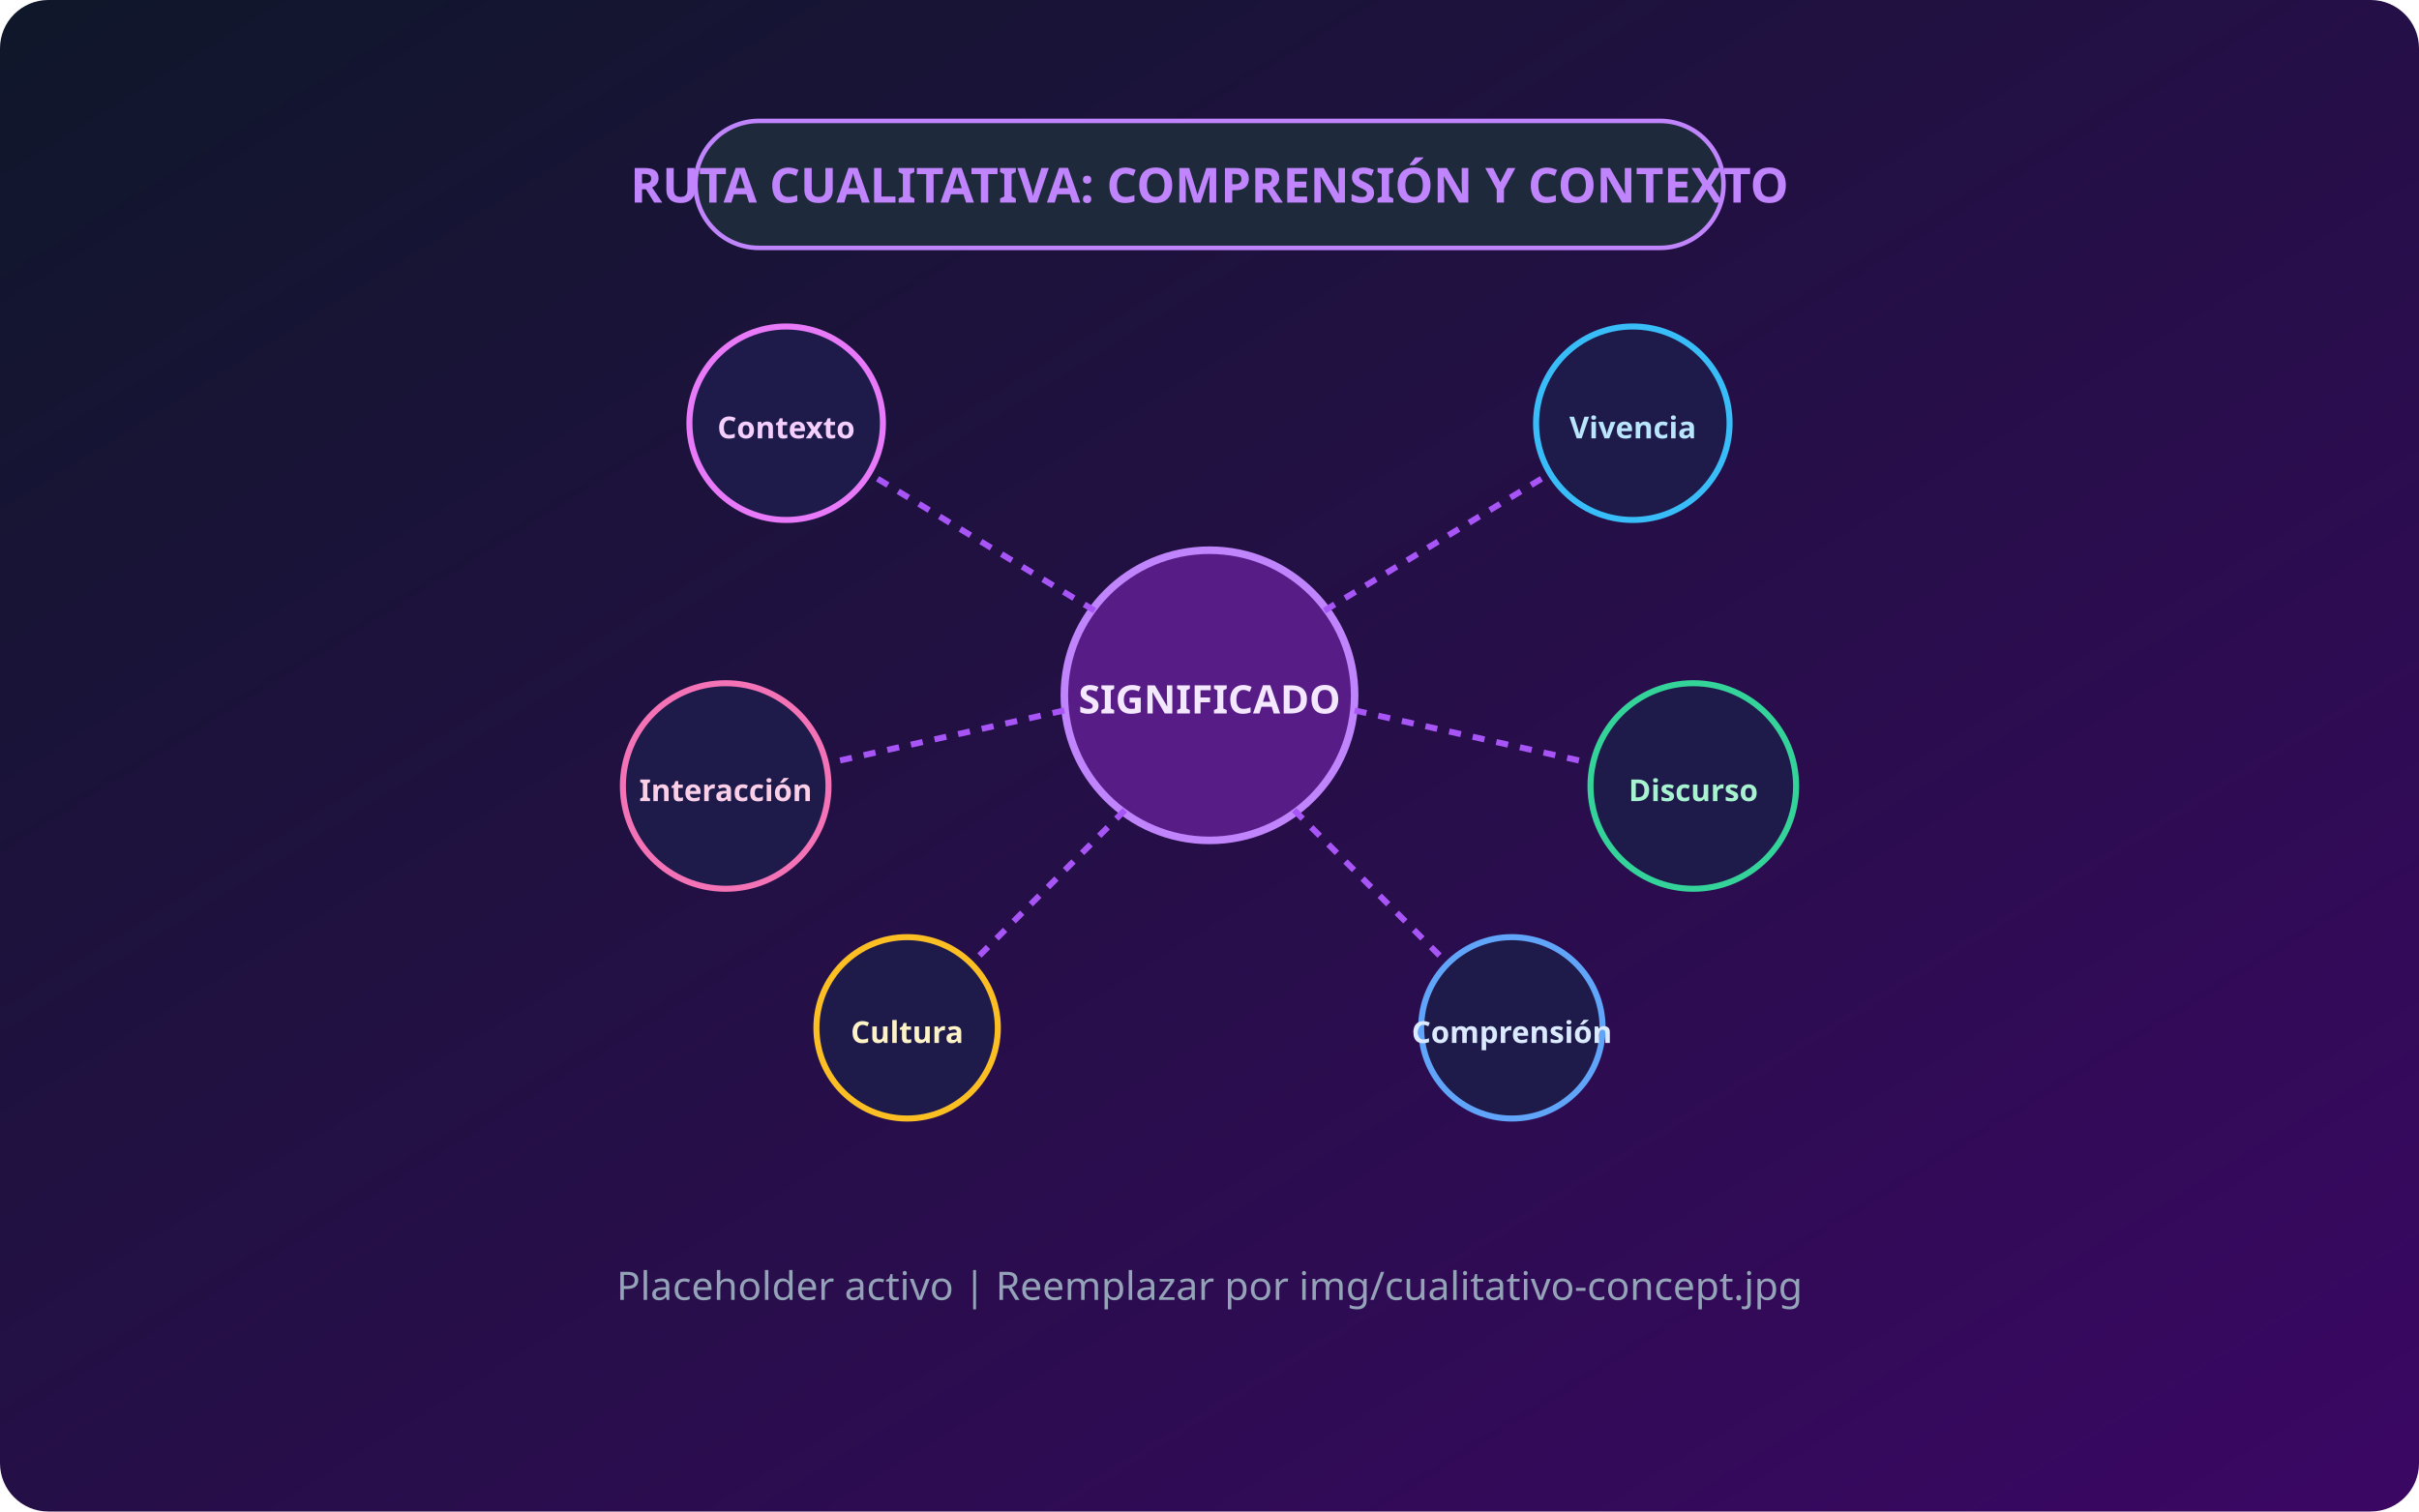
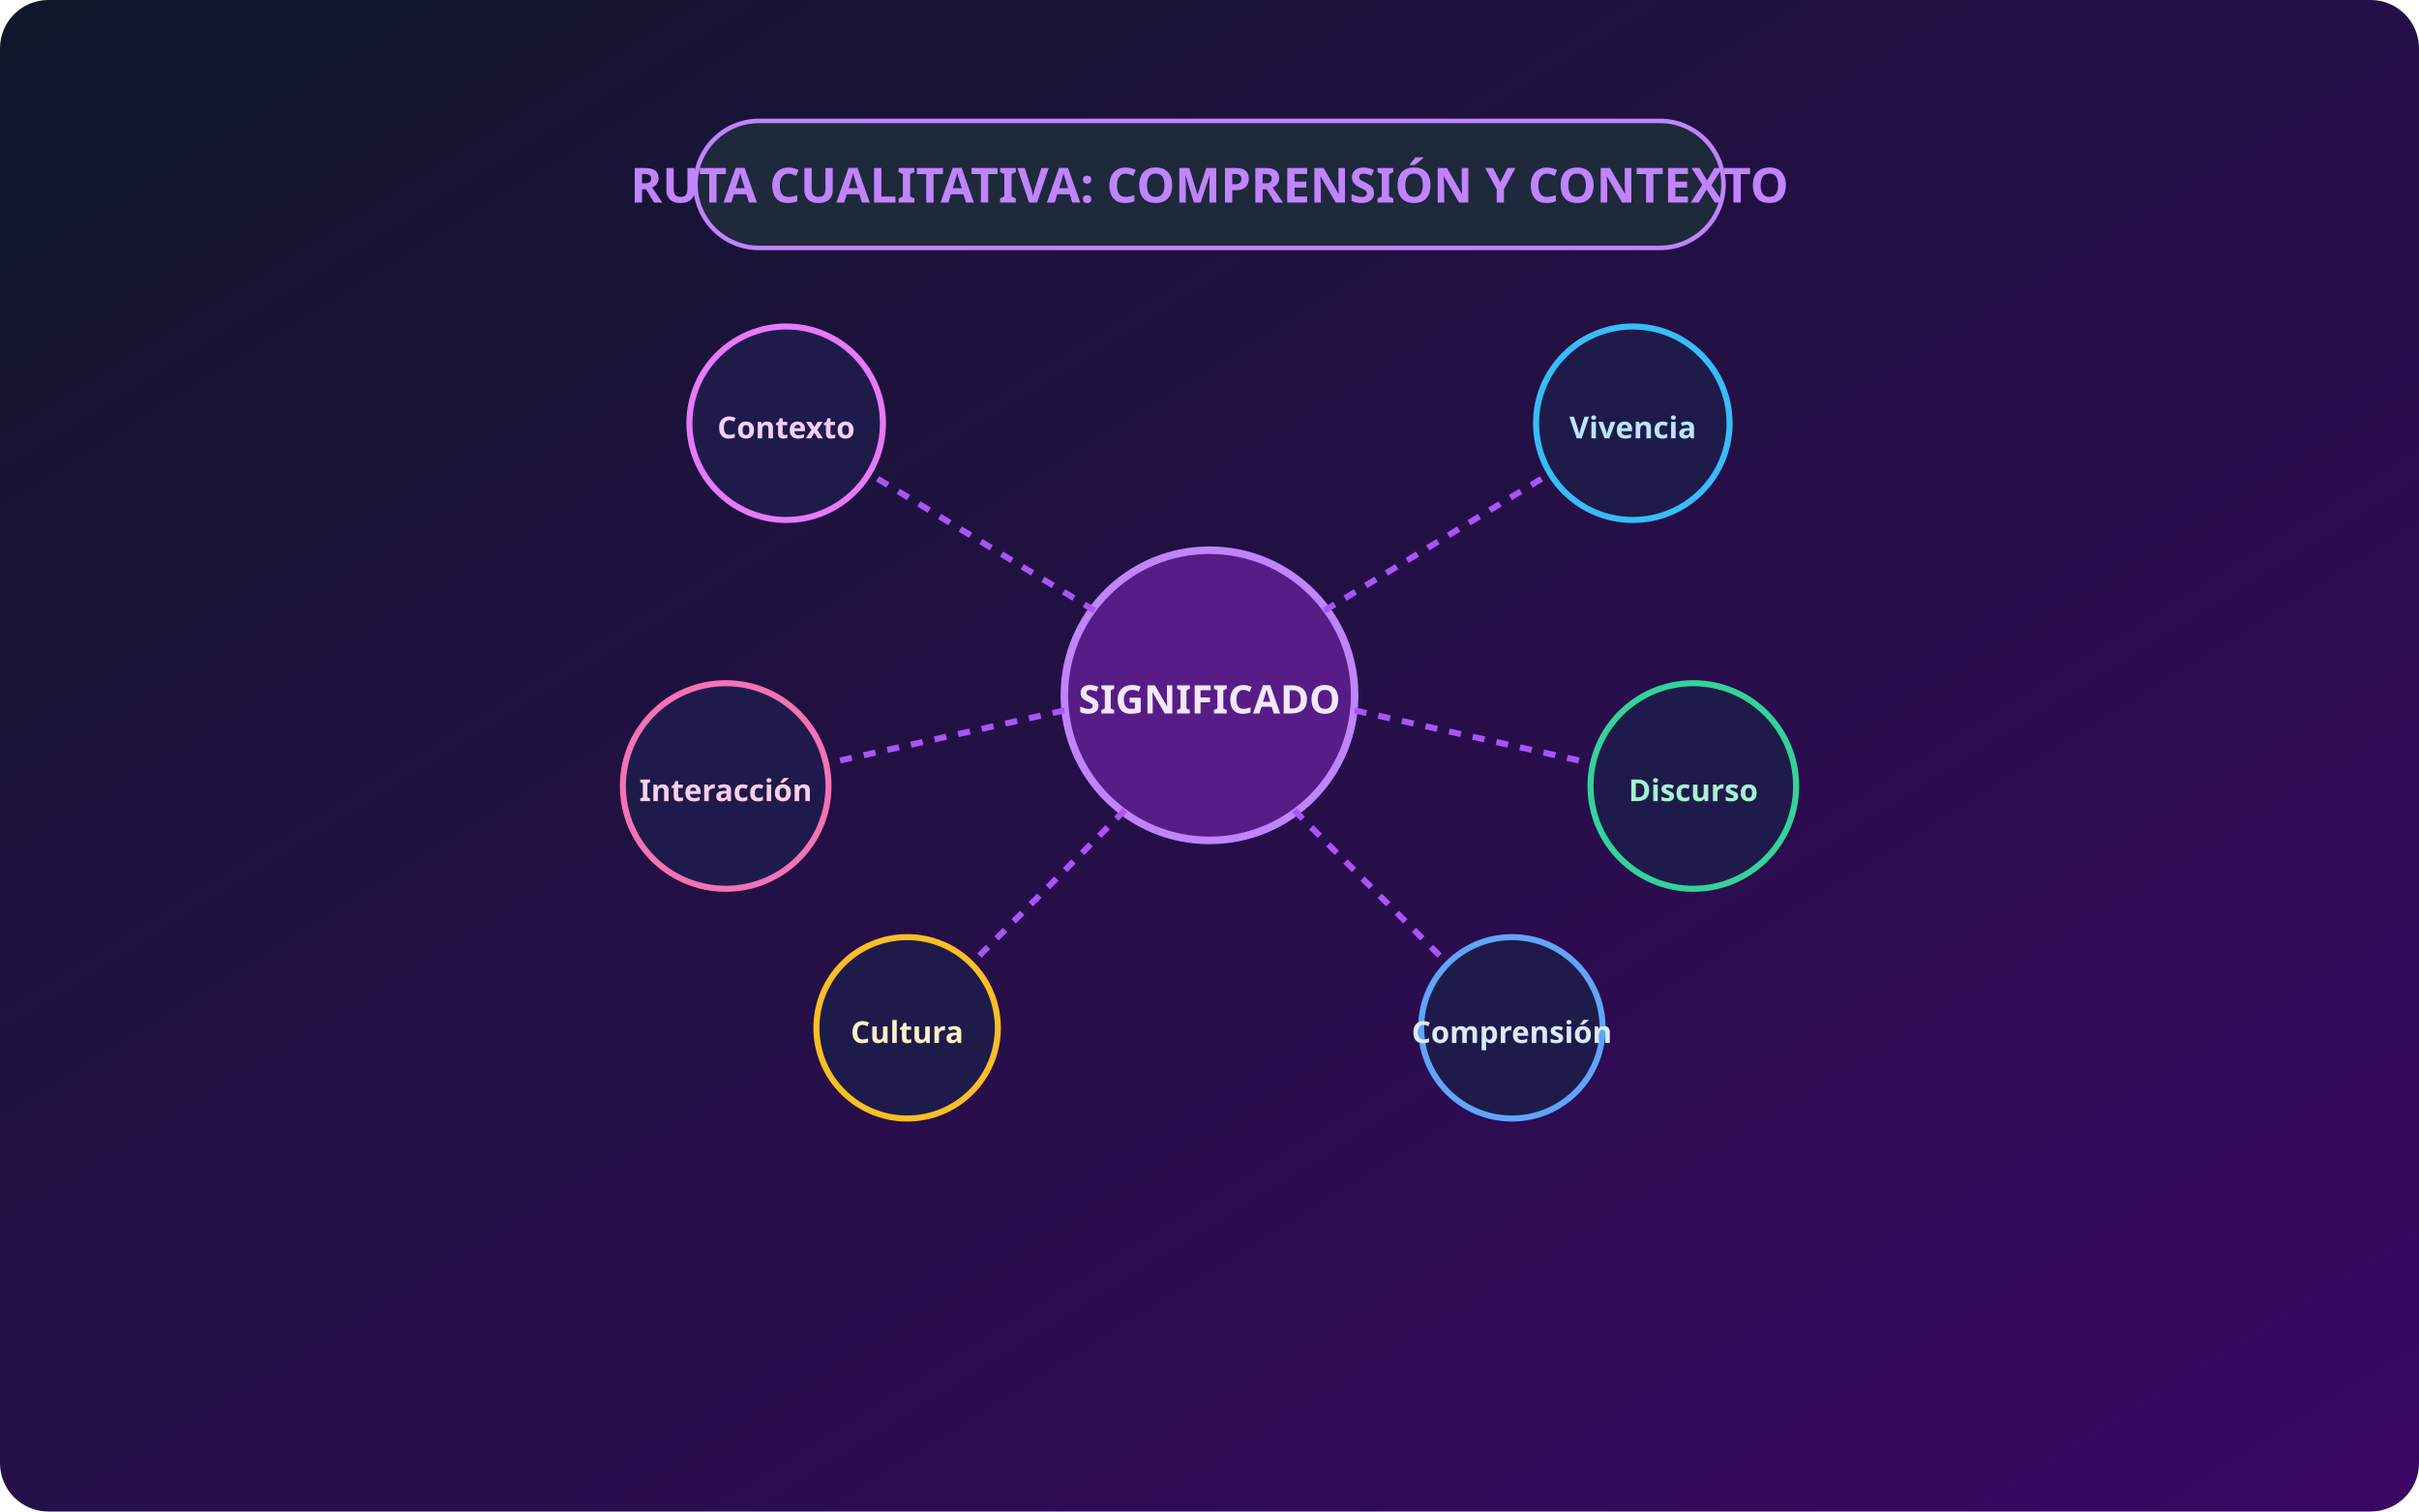
<svg xmlns="http://www.w3.org/2000/svg" viewBox="0 0 800 500" width="100%" height="100%">
  <defs>
    <linearGradient id="qualGrad" x1="0%" y1="0%" x2="100%" y2="100%">
      <stop offset="0%" stop-color="#0f172a" />
      <stop offset="100%" stop-color="#3b0764" />
    </linearGradient>
  </defs>
  <rect width="800" height="500" fill="url(#qualGrad)" rx="16" />
  <g transform="translate(400, 230)">
    <circle cx="0" cy="0" r="48" fill="#581c87" stroke="#c084fc" stroke-width="2.5" />
    <text x="0" y="6" font-family="system-ui, sans-serif" font-size="13" font-weight="700" fill="#f3e8ff" text-anchor="middle">SIGNIFICADO</text>
    <line x1="-38" y1="-28" x2="-140" y2="-90" stroke="#a855f7" stroke-width="2" stroke-dasharray="4" />
    <line x1="38" y1="-28" x2="140" y2="-90" stroke="#a855f7" stroke-width="2" stroke-dasharray="4" />
    <line x1="-48" y1="5" x2="-160" y2="30" stroke="#a855f7" stroke-width="2" stroke-dasharray="4" />
    <line x1="48" y1="5" x2="160" y2="30" stroke="#a855f7" stroke-width="2" stroke-dasharray="4" />
    <line x1="-28" y1="38" x2="-100" y2="110" stroke="#a855f7" stroke-width="2" stroke-dasharray="4" />
    <line x1="28" y1="38" x2="100" y2="110" stroke="#a855f7" stroke-width="2" stroke-dasharray="4" />
    <circle cx="-140" cy="-90" r="32" fill="#1e1b4b" stroke="#e879f9" stroke-width="2" />
    <text x="-140" y="-85" font-family="system-ui, sans-serif" font-size="10" font-weight="600" fill="#f5d0fe" text-anchor="middle">Contexto</text>
    <circle cx="140" cy="-90" r="32" fill="#1e1b4b" stroke="#38bdf8" stroke-width="2" />
    <text x="140" y="-85" font-family="system-ui, sans-serif" font-size="10" font-weight="600" fill="#bae6fd" text-anchor="middle">Vivencia</text>
    <circle cx="-160" cy="30" r="34" fill="#1e1b4b" stroke="#f472b6" stroke-width="2" />
    <text x="-160" y="35" font-family="system-ui, sans-serif" font-size="10" font-weight="600" fill="#fbcfe8" text-anchor="middle">Interacción</text>
    <circle cx="160" cy="30" r="34" fill="#1e1b4b" stroke="#34d399" stroke-width="2" />
    <text x="160" y="35" font-family="system-ui, sans-serif" font-size="10" font-weight="600" fill="#a7f3d0" text-anchor="middle">Discurso</text>
    <circle cx="-100" cy="110" r="30" fill="#1e1b4b" stroke="#fbbf24" stroke-width="2" />
    <text x="-100" y="115" font-family="system-ui, sans-serif" font-size="10" font-weight="600" fill="#fef3c7" text-anchor="middle">Cultura</text>
    <circle cx="100" cy="110" r="30" fill="#1e1b4b" stroke="#60a5fa" stroke-width="2" />
    <text x="100" y="115" font-family="system-ui, sans-serif" font-size="10" font-weight="600" fill="#dbeafe" text-anchor="middle">Comprensión</text>
  </g>
  <rect x="230" y="40" width="340" height="42" rx="21" fill="#1e293b" stroke="#c084fc" stroke-width="1.5" />
  <text x="400" y="67" font-family="system-ui, sans-serif" font-size="16" font-weight="700" fill="#c084fc" text-anchor="middle">RUTA CUALITATIVA: COMPRENSIÓN Y CONTEXTO</text>
-   <text x="400" y="430" font-family="system-ui, sans-serif" font-size="13" font-weight="500" fill="#94a3b8" text-anchor="middle">
-     Placeholder activo | Reemplazar por img/cualitativo-concept.jpg
-   </text>
</svg>
